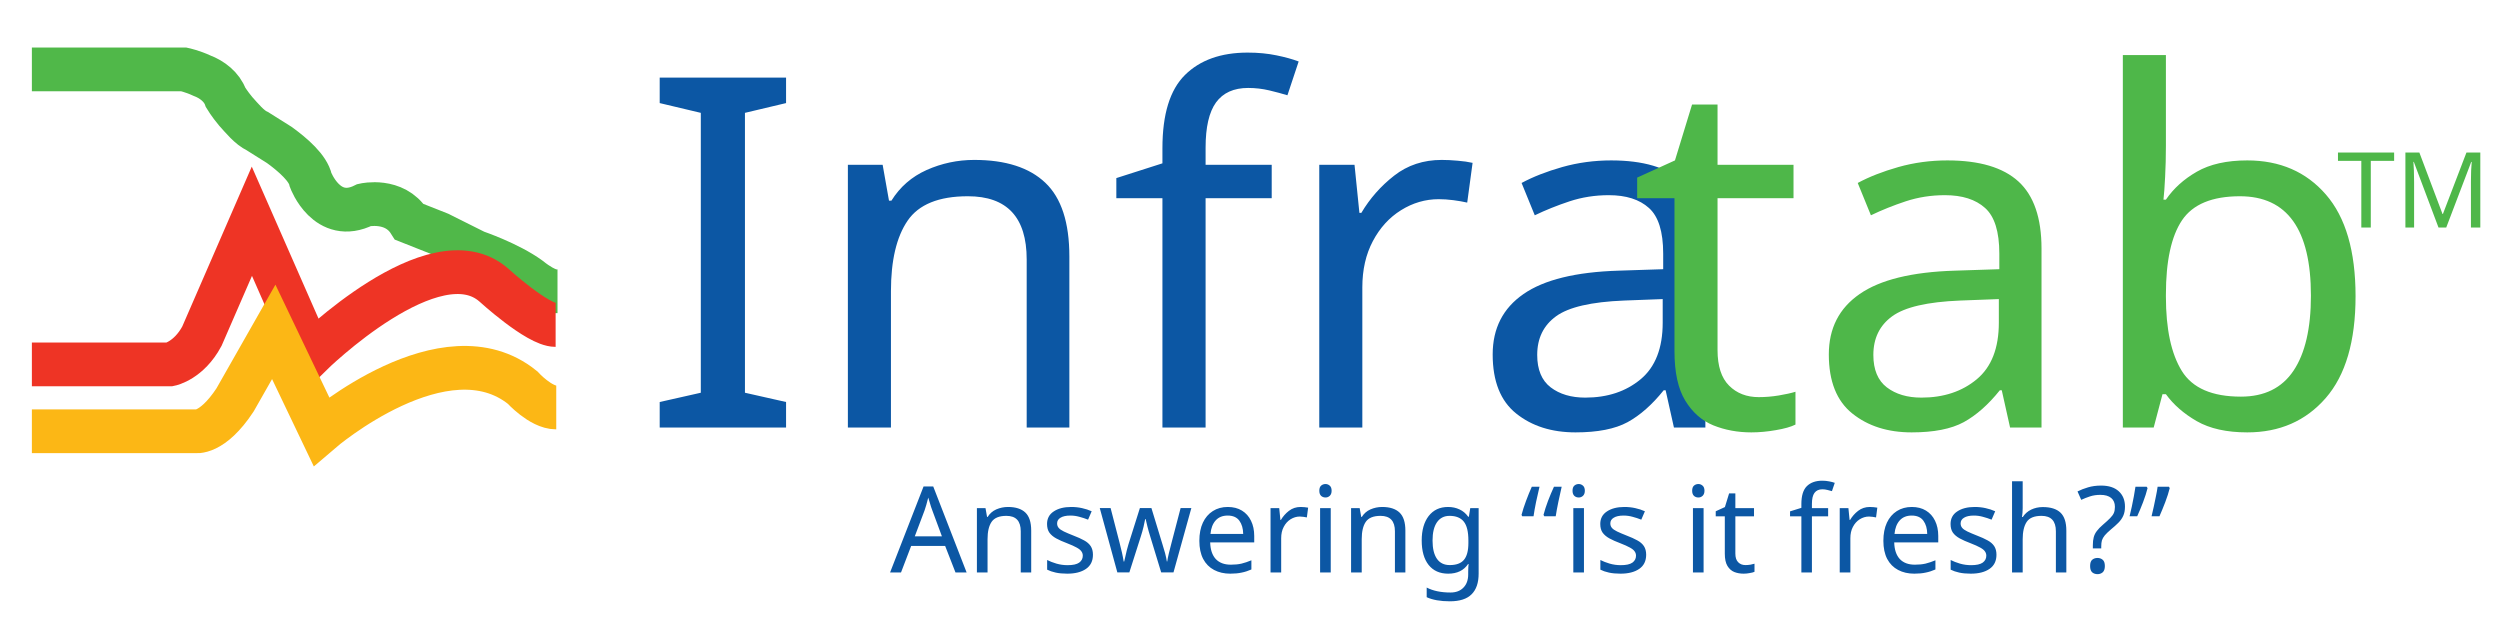
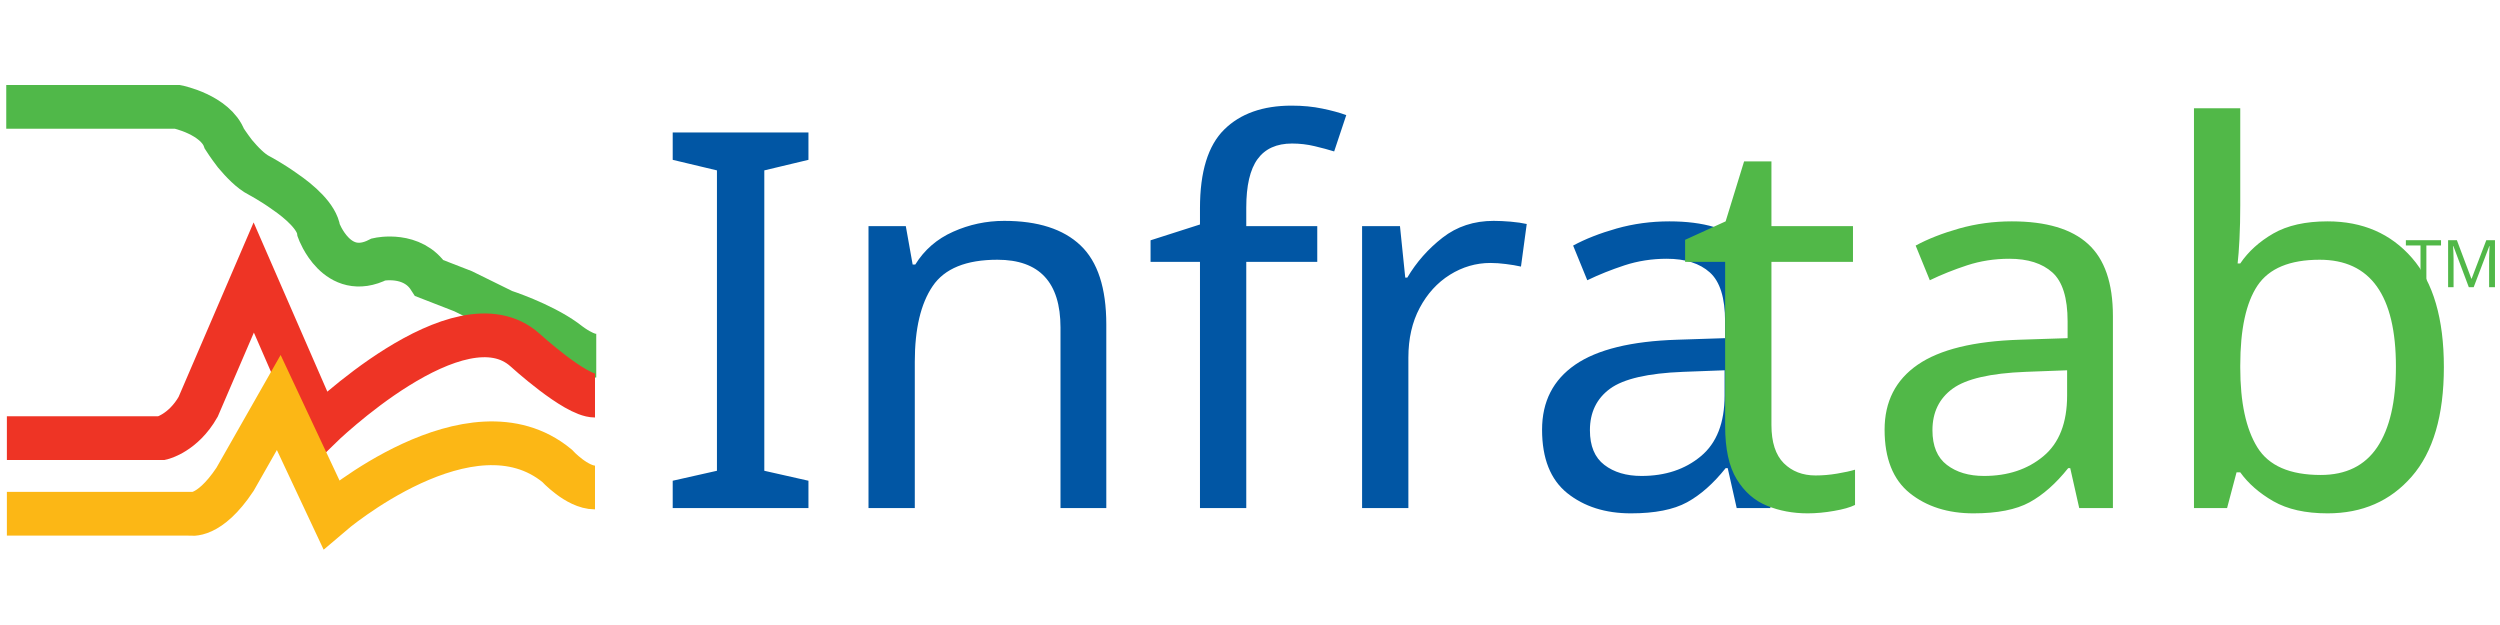
<svg xmlns="http://www.w3.org/2000/svg" version="1.1" id="Layer_1" x="0px" y="0px" viewBox="0 0 400 100" enable-background="new 0 0 400 100" xml:space="preserve">
-   <text transform="matrix(1 0 0 1 102.4106 68.4002)" fill="#0C57A4" font-family="'MyriadPro-Semibold'" font-size="78.4">Infra</text>
-   <text transform="matrix(1 0 0 1 260.6971 68.4002)" fill="#4EB749" font-family="'MyriadPro-Semibold'" font-size="78.4">tab</text>
-   <text transform="matrix(1 0 0 1 373.9043 36.4092)" fill="#4EB749" font-family="'MyriadPro-Semibold'" font-size="16.79">TM</text>
-   <text transform="matrix(1 0 0 1 142.4106 91.5996)" fill="#0C57A4" font-family="'MyriadPro-It'" font-size="19.2">Answering “is it fresh?”</text>
-   <path id="green_2_" fill="none" stroke="#50B849" stroke-width="7" stroke-miterlimit="10" d="M5.1,11.1h10.7h13.6  c0,0,1.4,0.3,2.9,1c1.6,0.6,3.2,1.8,3.8,3.5c0,0,0.6,1,1.6,2.2c1,1.1,2.2,2.6,3.5,3.2c0,0,1.6,1,3.5,2.2c2.2,1.6,4.6,3.7,5,5.6  c0,0,2.6,7,8.6,4c0,0,4.8-1.1,7.2,2.7l4.8,1.9l5.8,2.9c0,0,5.3,1.8,8.6,4.2c3,2.4,4.3,2.1,4.5,2.1" />
-   <path id="red_1_" fill="none" stroke="#EE3425" stroke-width="7" stroke-miterlimit="10" d="M5.1,58.3h22.1c0,0,3-0.6,5.1-4.5  l8-18.4l9.4,21.4c0,0,19.8-19.5,29.3-11.2c0,0,7,6.4,9.9,6.4" />
-   <path id="yellow" fill="none" stroke="#FCB715" stroke-width="7" stroke-miterlimit="10" d="M5.1,69h26.1c0,0,2.7,0.6,6.4-5  l6.2-10.9L51.4,69c0,0,19.8-17,32.2-7c0,0,2.9,3.2,5.4,3.2" />
+   <g id="Infratab">
+     <rect x="104.3" y="21.5" fill="none" width="296.3" height="71.2" />
+     <text transform="matrix(1 0 0 1 104.2735 81.2924)">
+       <tspan x="0" y="0" fill="#0156A4" font-family="'MyriadPro-Semibold'" font-size="84.167" letter-spacing="-1">Infra</tspan>
+       <tspan x="164" y="0" fill="#51B848" font-family="'MyriadPro-Semibold'" font-size="84.167" letter-spacing="-1">tab</tspan>
+     </text>
+     <rect x="384.8" y="38.5" fill="none" width="17.9" height="28.1" />
+     <text transform="matrix(1 0 0 1 384.8292 45.9501)" fill="#51B848" font-family="'MyriadPro-Semibold'" font-size="10.521">TM</text>
+   </g>
+   <g id="Logo">
+     <path id="green_2_" fill="none" stroke="#50B849" stroke-width="7" stroke-miterlimit="10" d="M1,17.1l12.1,0l15.3,0   c0,0,1.5,0.3,3.2,1.1c1.7,0.8,3.6,2.1,4.3,4c0,0,0.7,1.1,1.7,2.4c1.1,1.3,2.5,2.8,3.9,3.5c0,0,1.9,1,4,2.5c2.5,1.7,5.2,4.1,5.5,6.3   c0,0,2.9,8,9.6,4.6c0,0,5.4-1.2,8.1,3l5.4,2.1l6.5,3.2c0,0,5.9,1.9,9.8,4.7c3.4,2.7,4.9,2.4,5,2.4" />
+     <path id="red_1_" fill="none" stroke="#EE3425" stroke-width="7" stroke-miterlimit="10" d="M1.1,70.1h24.8c0,0,3.4-0.8,5.8-5   l8.9-20.7l10.5,24.1c0,0,22.4-21.9,32.9-12.5c0,0,8,7.3,11.2,7.3" />
+     <path id="yellow" fill="none" stroke="#FCB715" stroke-width="7" stroke-miterlimit="10" d="M1.1,82.2l29.3,0c0,0,3,0.8,7.2-5.5   l7-12.3L53,82.3c0,0,22.3-19.1,36.1-7.8c0,0,3.2,3.5,6.1,3.5" />
+   </g>
</svg>
